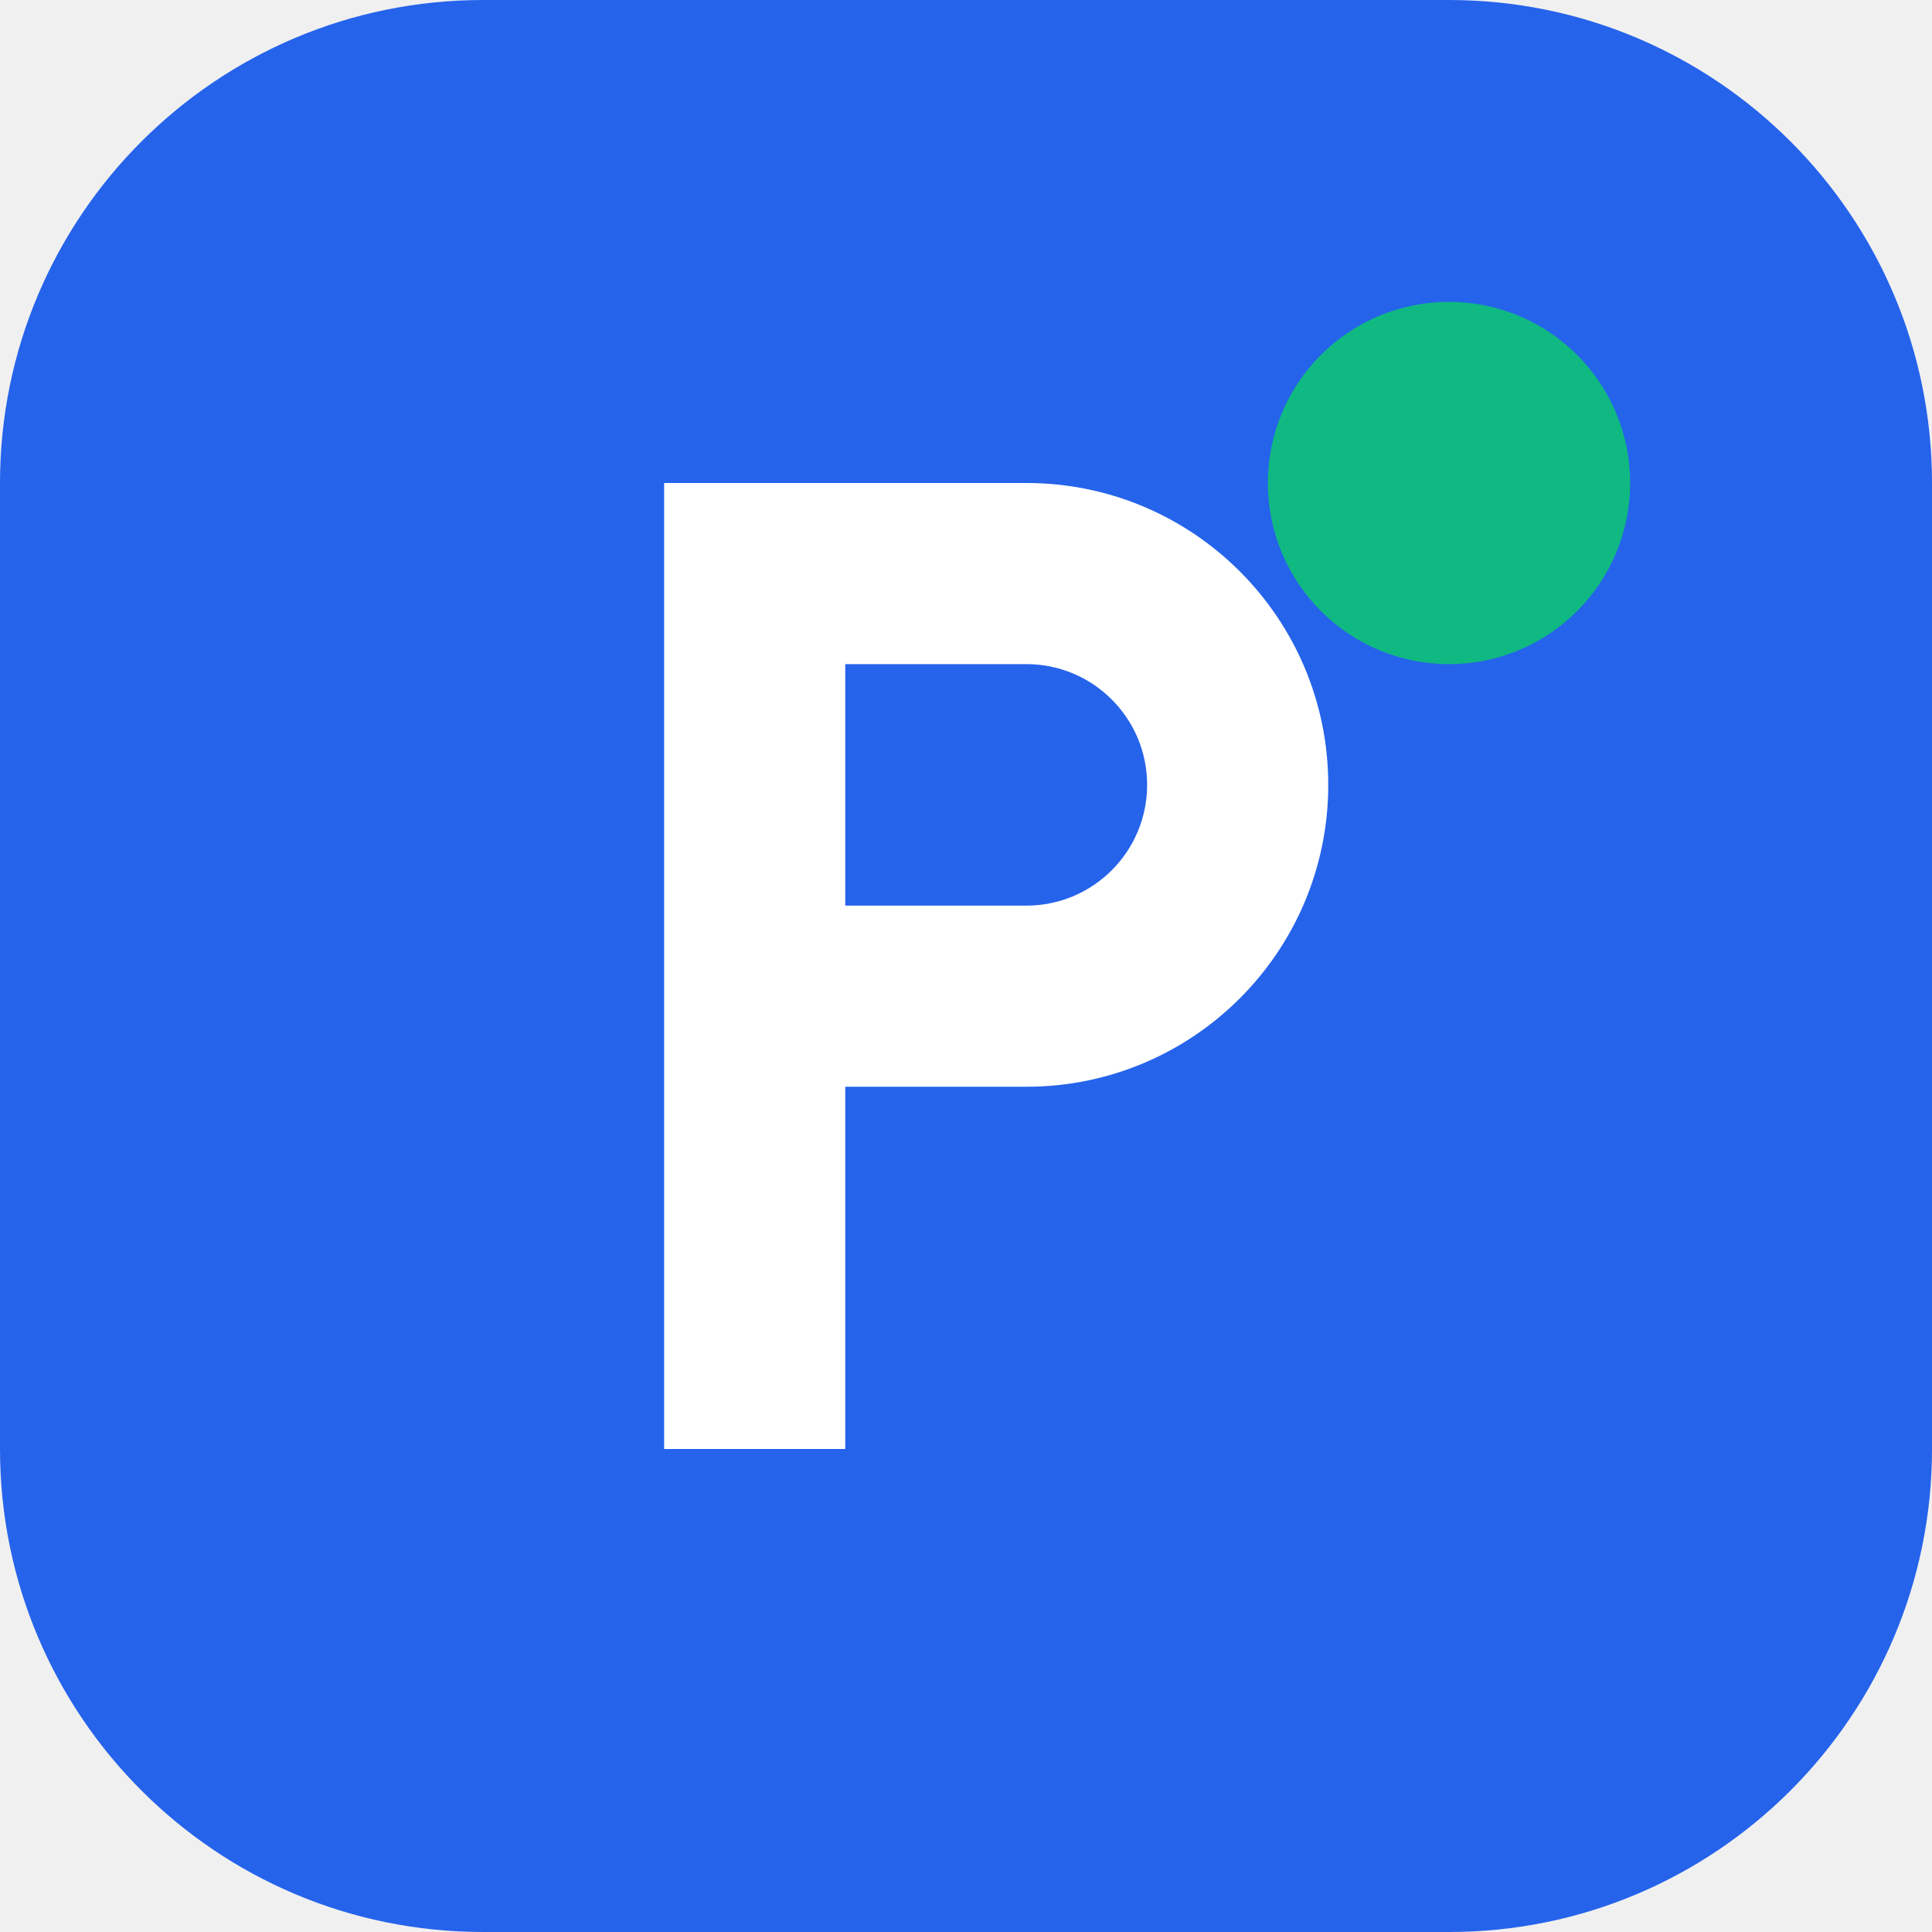
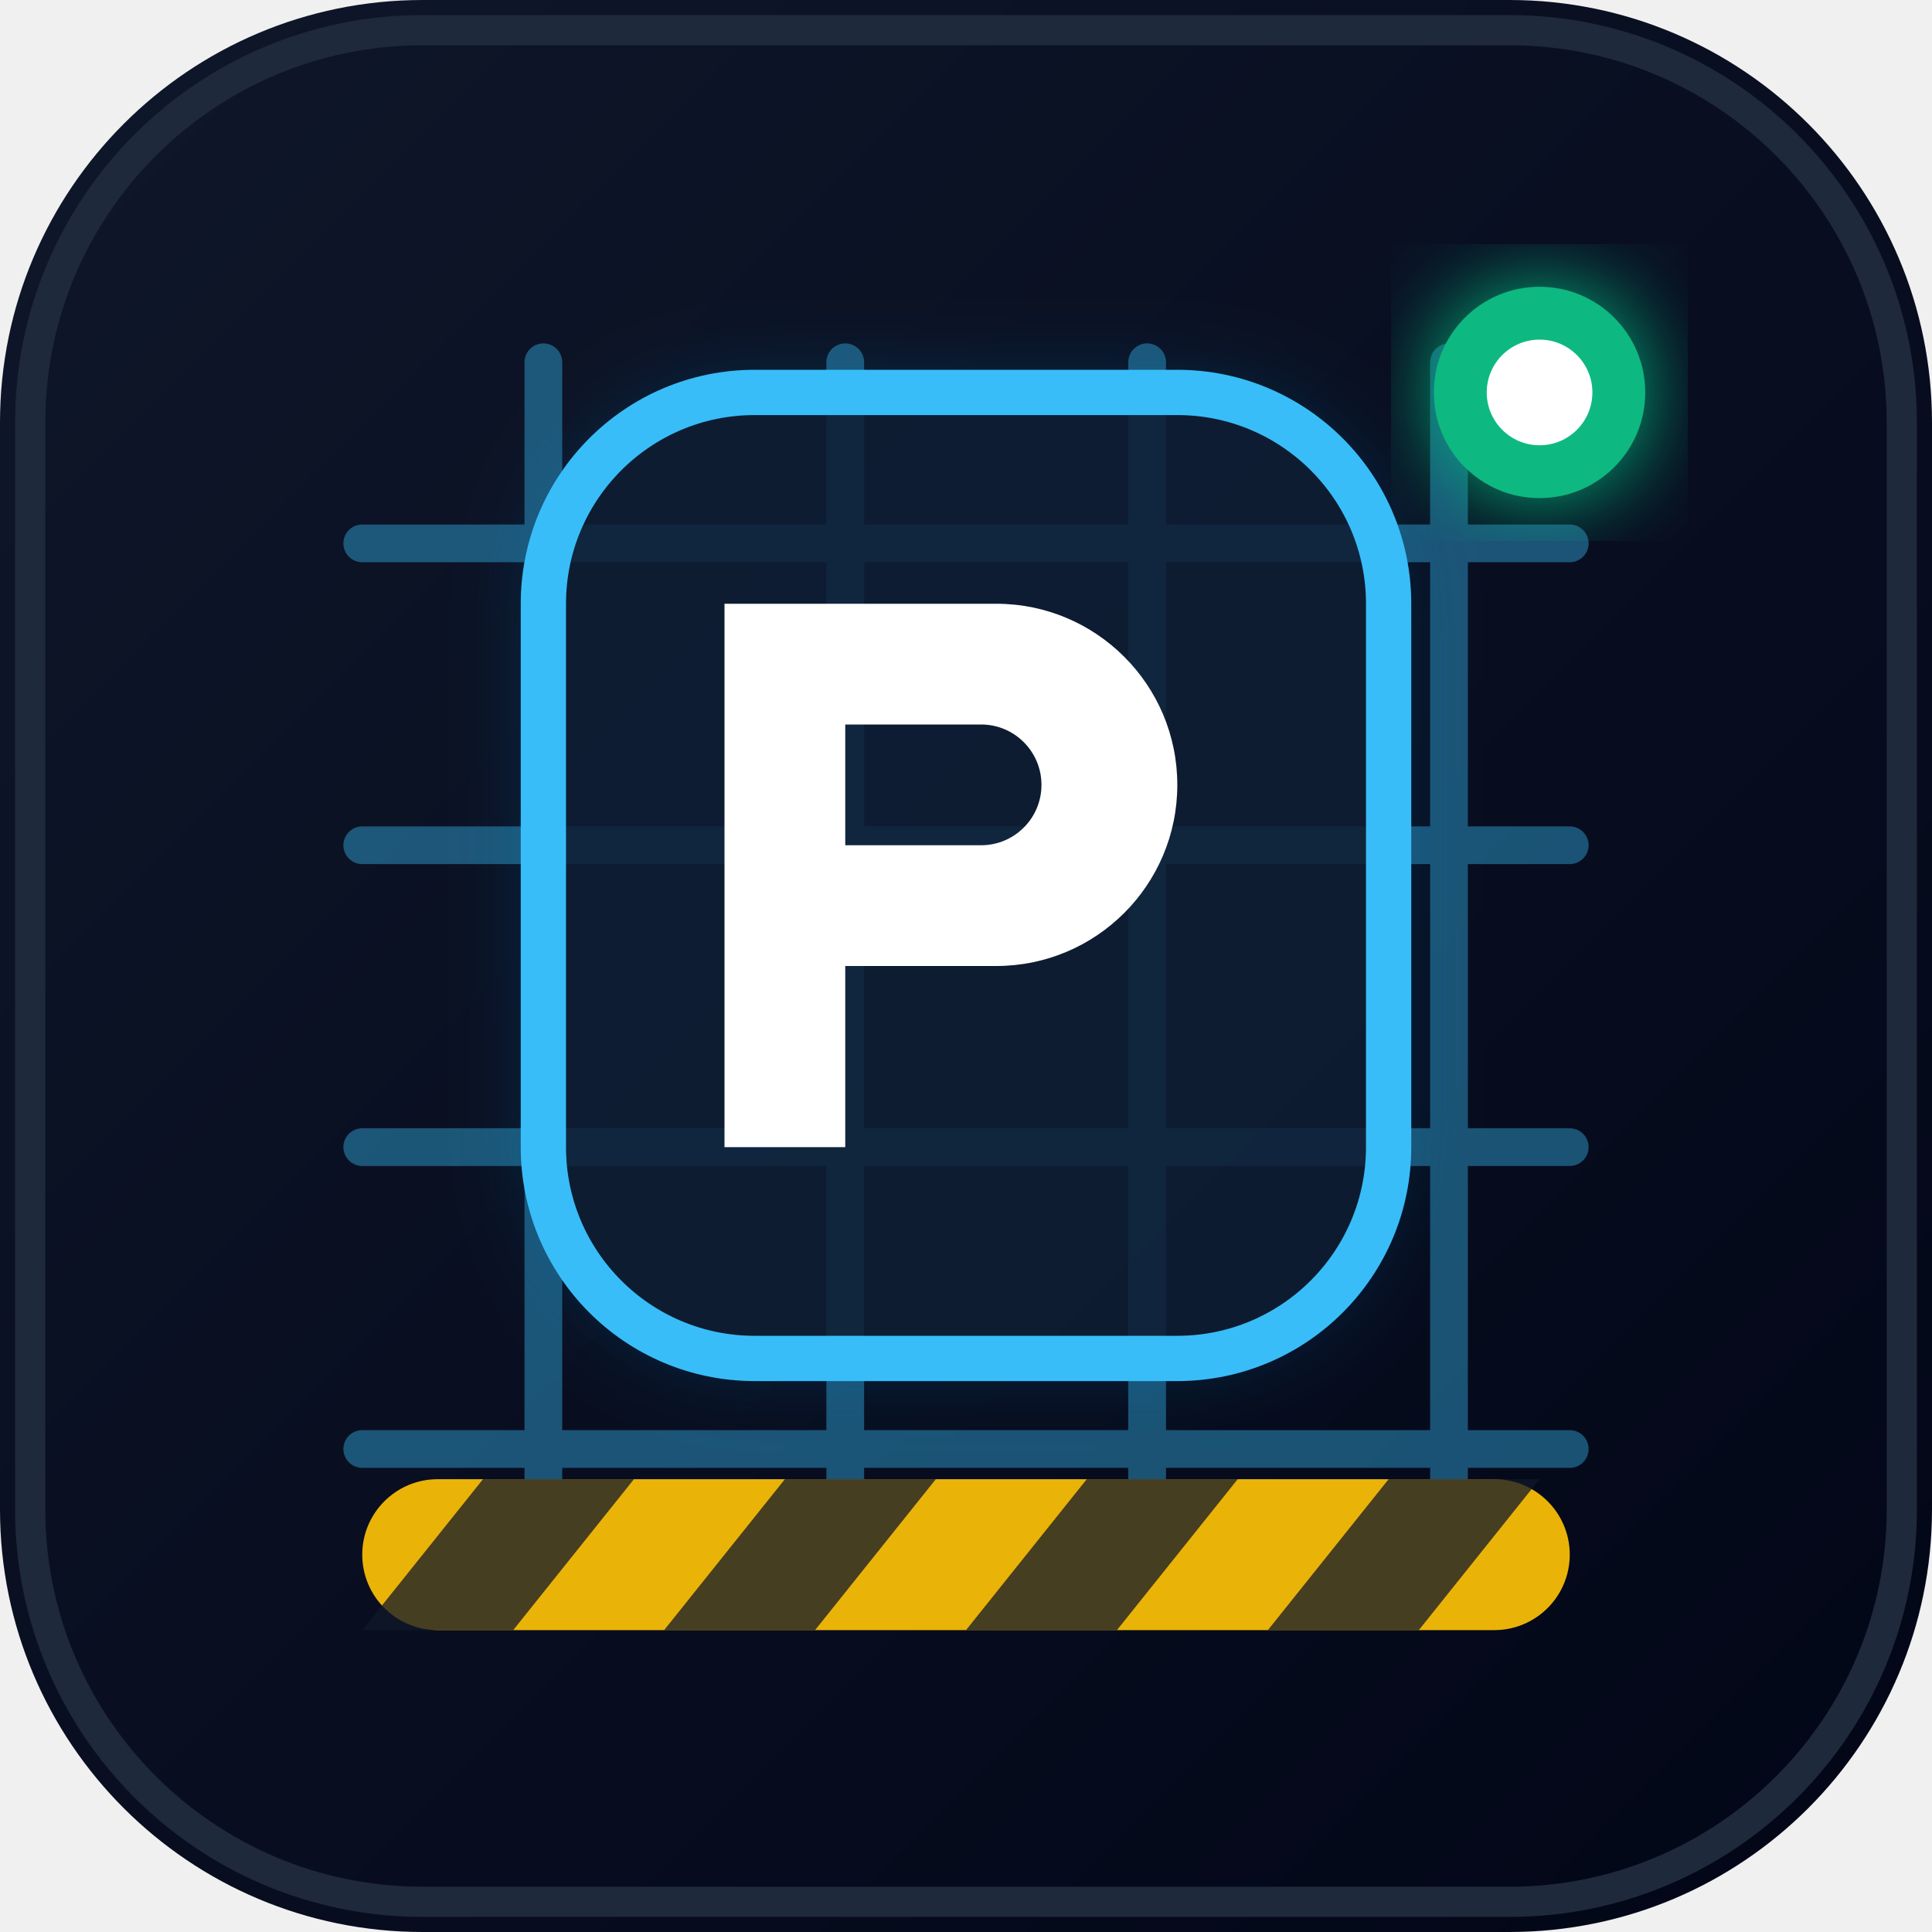
- <svg xmlns="http://www.w3.org/2000/svg" viewBox="0 0 64 64" fill="none">
-   <rect width="64" height="64" rx="16" fill="#2563EB" />
-   <path d="M22 48V16H34C39.523 16 44 20.477 44 26C44 31.523 39.523 36 34 36H28V48H22ZM28 22V30H34C36.209 30 38 28.209 38 26C38 23.791 36.209 22 34 22H28Z" fill="white" />
-   <circle cx="48" cy="16" r="6" fill="#10B981" />
+ <svg xmlns="http://www.w3.org/2000/svg" viewBox="0 0 128 128" fill="none">
+   <defs>
+     <linearGradient id="bgGrad" x1="0%" y1="0%" x2="100%" y2="100%">
+       <stop offset="0%" stop-color="#0f172a" />
+       <stop offset="100%" stop-color="#020617" />
+     </linearGradient>
+     <linearGradient id="gridGrad" x1="0%" y1="0%" x2="100%" y2="100%">
+       <stop offset="0%" stop-color="#38bdf8" />
+       <stop offset="100%" stop-color="#2563eb" />
+     </linearGradient>
+     <filter id="neonGlow" x="-20%" y="-20%" width="140%" height="140%">
+       <feGaussianBlur stdDeviation="3" result="blur" />
+       <feMerge>
+         <feMergeNode in="blur" />
+         <feMergeNode in="SourceGraphic" />
+       </feMerge>
+     </filter>
+   </defs>
+   <rect width="128" height="128" rx="28" fill="url(#bgGrad)" />
+   <rect x="2" y="2" width="124" height="124" rx="26" stroke="#1e293b" stroke-width="2" />
+   <g opacity="0.4" stroke="#38bdf8" stroke-width="2.5" stroke-linecap="round">
+     <line x1="24" y1="36" x2="104" y2="36" />
+     <line x1="24" y1="56" x2="104" y2="56" />
+     <line x1="24" y1="76" x2="104" y2="76" />
+     <line x1="24" y1="96" x2="104" y2="96" />
+     <line x1="36" y1="24" x2="36" y2="104" />
+     <line x1="56" y1="24" x2="56" y2="104" />
+     <line x1="76" y1="24" x2="76" y2="104" />
+     <line x1="96" y1="24" x2="96" y2="104" />
+   </g>
+   <g transform="translate(24, 98)">
+     <rect width="80" height="10" rx="5" fill="#eab308" />
+     <path d="M8 0L0 10H10L18 0H8ZM28 0L20 10H30L38 0H28ZM48 0L40 10H50L58 0H48ZM68 0L60 10H70L78 0H68Z" fill="#0f172a" opacity="0.75" />
+   </g>
+   <rect x="36" y="26" width="56" height="64" rx="14" fill="#0284c7" opacity="0.3" filter="url(#neonGlow)" />
+   <rect x="36" y="26" width="56" height="64" rx="14" stroke="#38bdf8" stroke-width="3" fill="#0f172a" fill-opacity="0.8" />
+   <path d="M48 76V40H66C72.627 40 78 45.373 78 52C78 58.627 72.627 64 66 64H56V76H48ZM56 48V56H65C67.209 56 69 54.209 69 52C69 49.791 67.209 48 65 48H56Z" fill="#ffffff" />
+   <circle cx="102" cy="26" r="7" fill="#10b981" filter="url(#neonGlow)" />
+   <circle cx="102" cy="26" r="3.5" fill="#ffffff" />
</svg>
